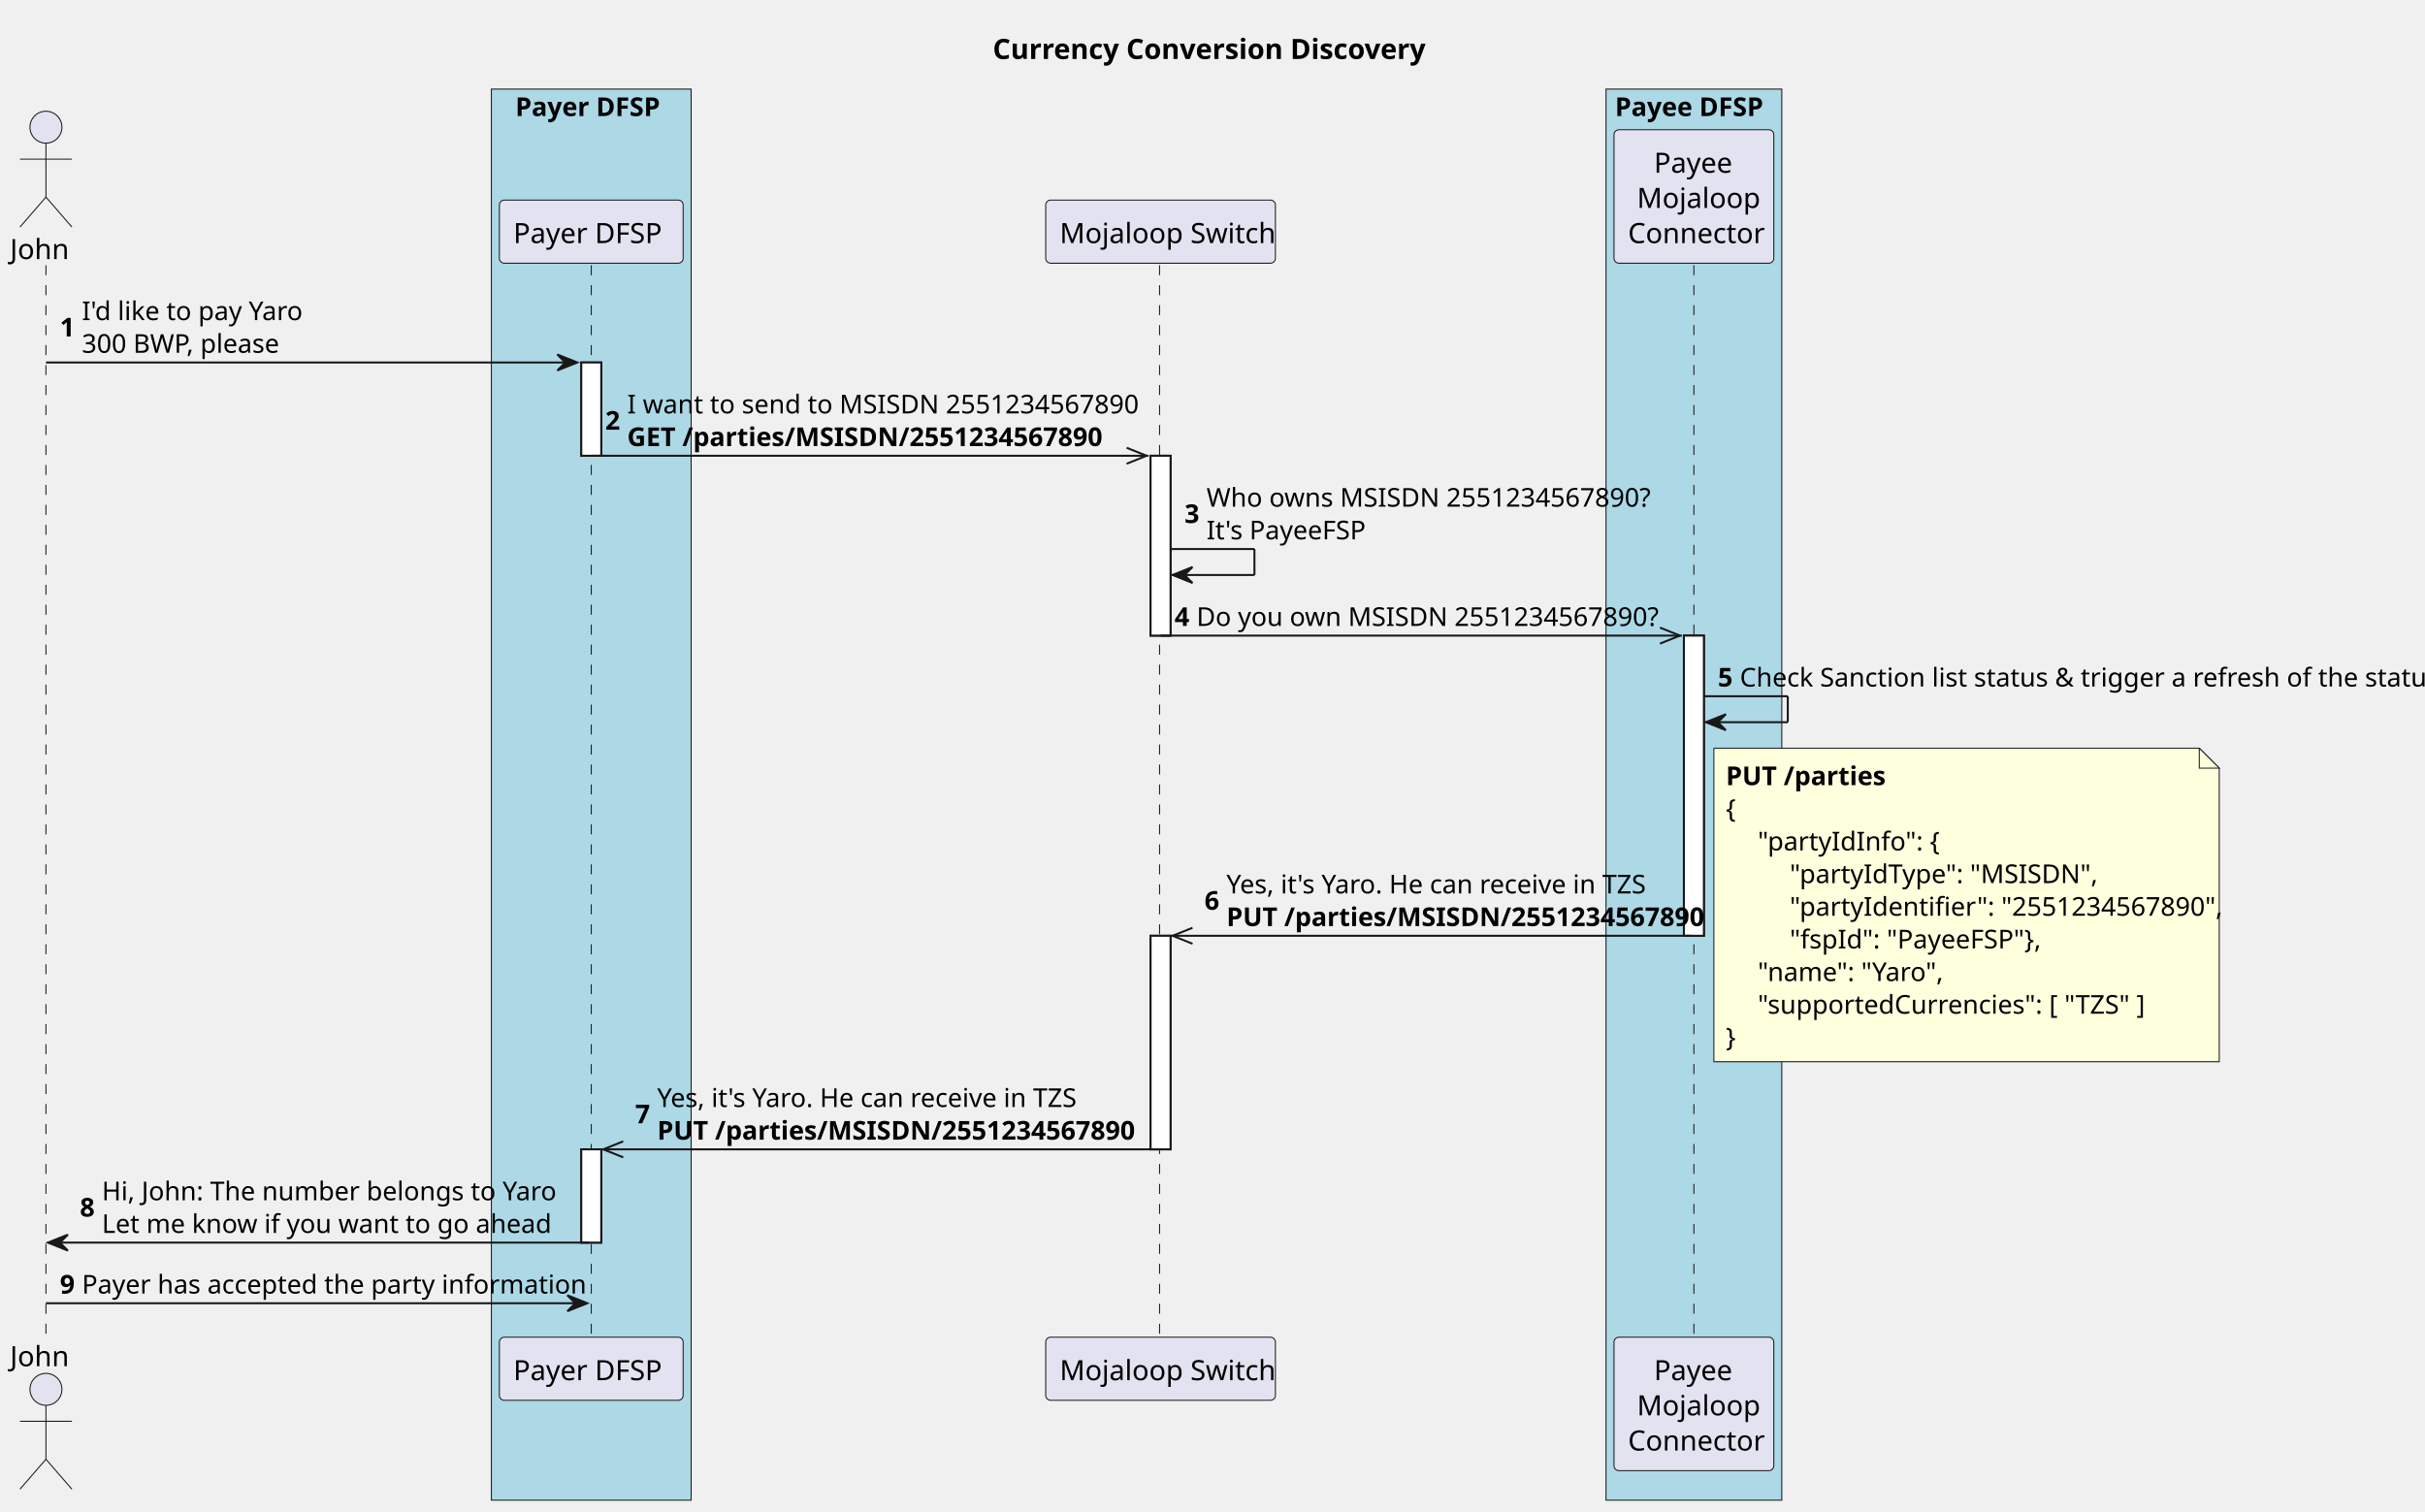
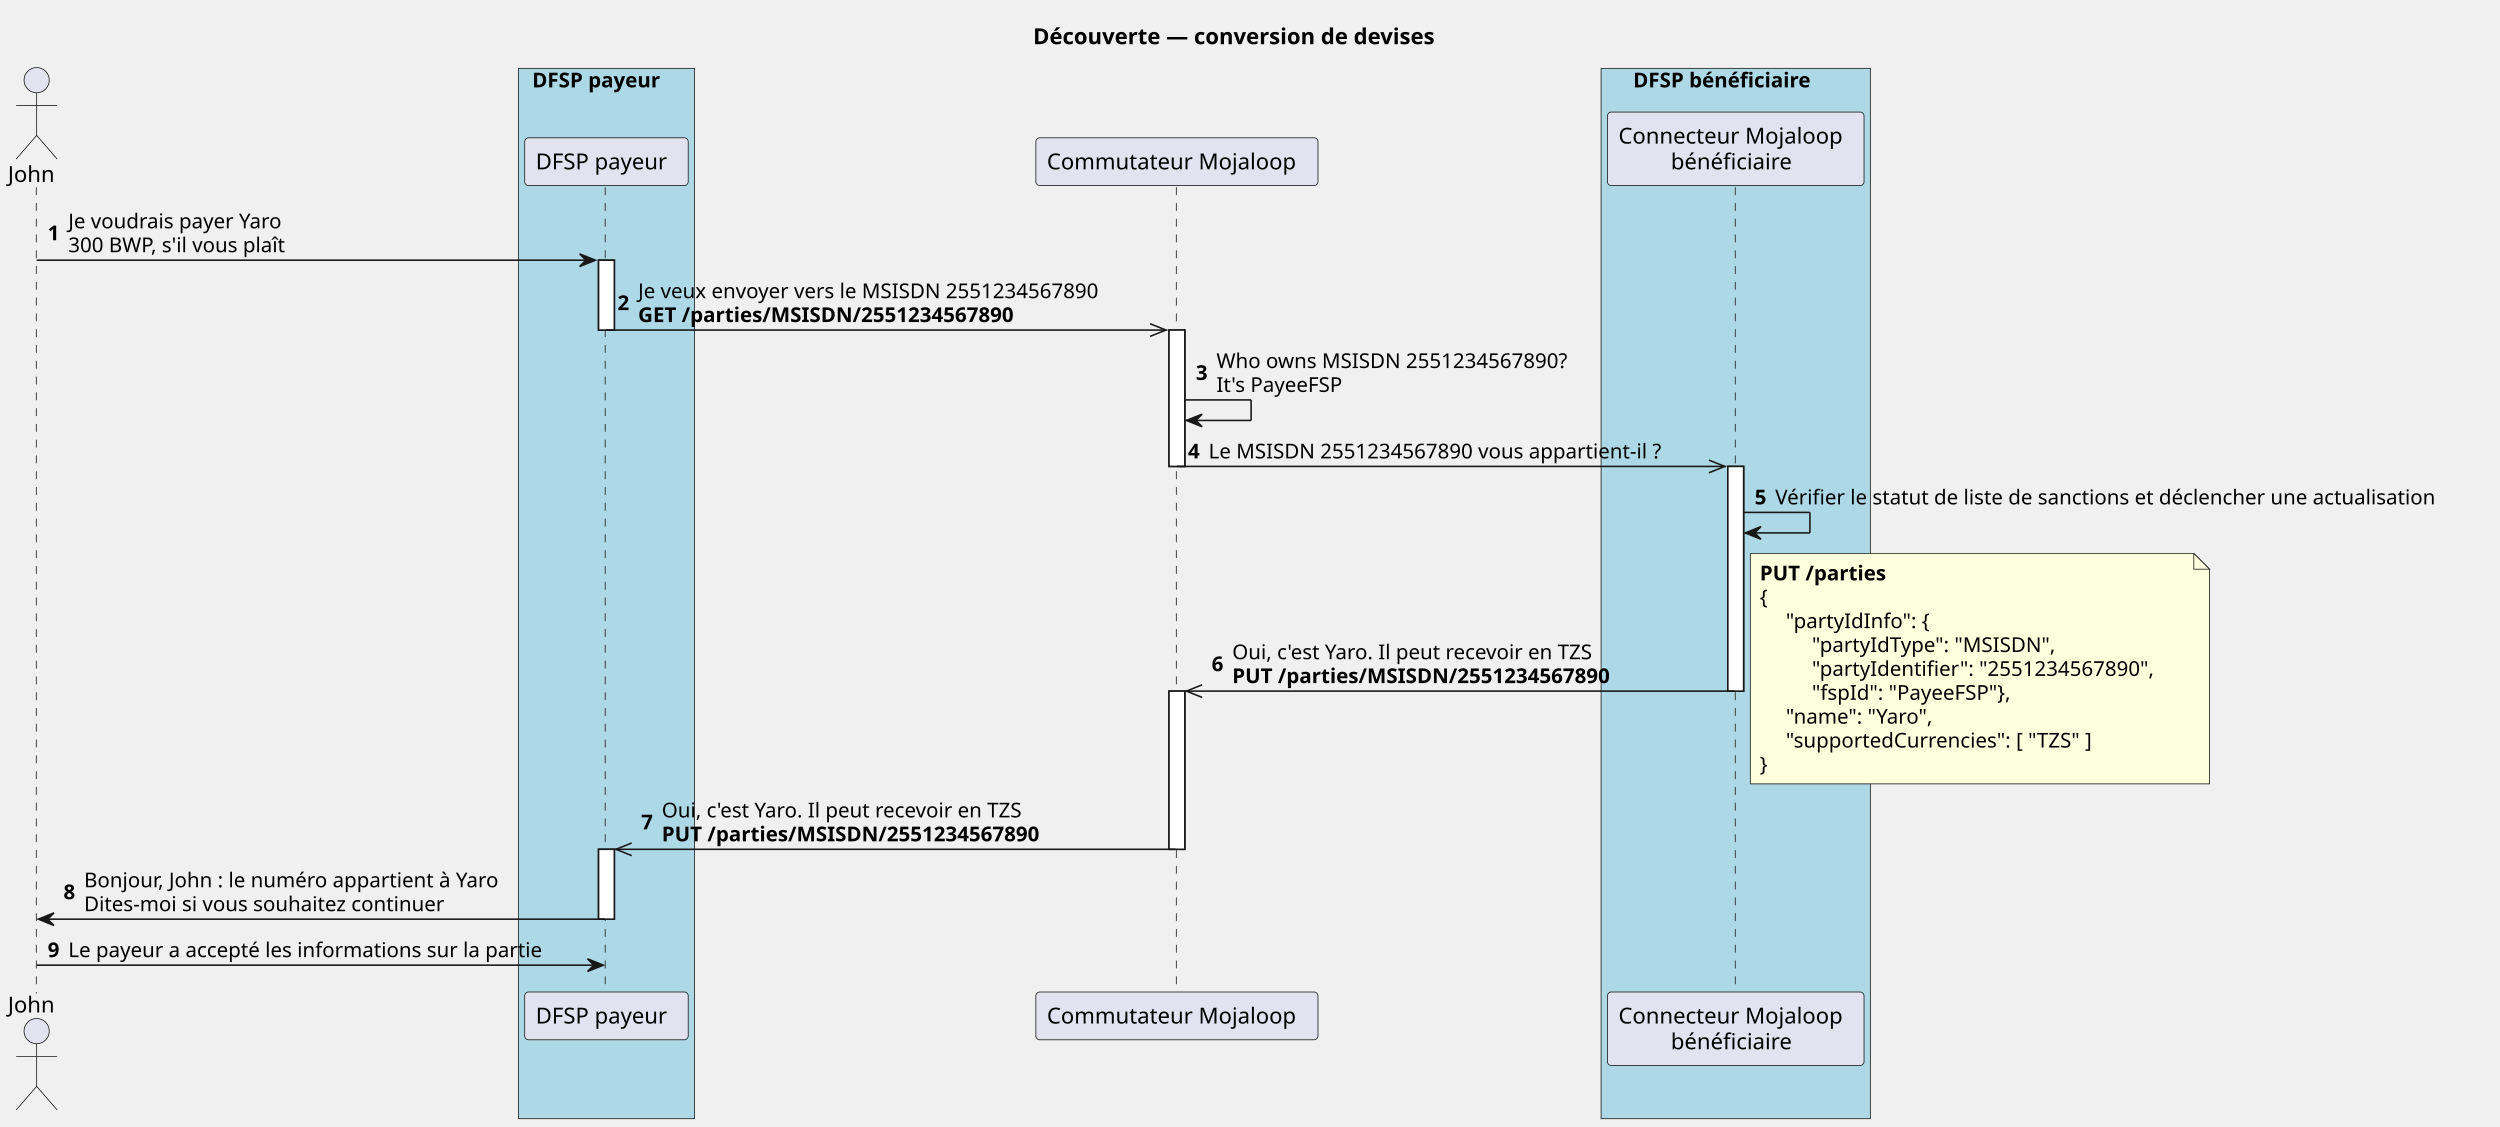
- <svg xmlns="http://www.w3.org/2000/svg" contentStyleType="text/css" height="757px" preserveAspectRatio="none" style="width:1214px;height:757px;background:#FFFFFF;" version="1.1" viewBox="0 0 1214 757" width="1214px" zoomAndPan="magnify">
+ <svg xmlns="http://www.w3.org/2000/svg" contentStyleType="text/css" height="714px" preserveAspectRatio="none" style="width:1584px;height:714px;background:#FFFFFF;" version="1.1" viewBox="0 0 1584 714" width="1584px" zoomAndPan="magnify">
  <defs />
  <g>
-     <text fill="#000000" font-family="sans-serif" font-size="14" font-weight="bold" lengthAdjust="spacing" textLength="224" x="497" y="29.533">Currency Conversion Discovery</text>
-     <rect fill="#ADD8E6" height="706.523" style="stroke:#181818;stroke-width:0.5;" width="100" x="246" y="44.609" />
-     <text fill="#000000" font-family="sans-serif" font-size="13" font-weight="bold" lengthAdjust="spacing" textLength="76" x="258" y="58.105">Payer DFSP</text>
-     <rect fill="#ADD8E6" height="706.523" style="stroke:#181818;stroke-width:0.5;" width="88" x="804" y="44.609" />
-     <text fill="#000000" font-family="sans-serif" font-size="13" font-weight="bold" lengthAdjust="spacing" textLength="79" x="808.5" y="58.105">Payee DFSP</text>
-     <rect fill="#FFFFFF" height="46.703" style="stroke:#181818;stroke-width:1.0;" width="10" x="291" y="181.492" />
-     <rect fill="#FFFFFF" height="46.703" style="stroke:#181818;stroke-width:1.0;" width="10" x="291" y="575.469" />
-     <rect fill="#FFFFFF" height="90.055" style="stroke:#181818;stroke-width:1.0;" width="10" x="576" y="228.195" />
-     <rect fill="#FFFFFF" height="106.934" style="stroke:#181818;stroke-width:1.0;" width="10" x="576" y="468.535" />
-     <rect fill="#FFFFFF" height="150.285" style="stroke:#181818;stroke-width:1.0;" width="10" x="843" y="318.25" />
-     <line style="stroke:#181818;stroke-width:0.5;stroke-dasharray:5.0,5.0;" x1="23" x2="23" y1="132.789" y2="670.523" />
-     <line style="stroke:#181818;stroke-width:0.5;stroke-dasharray:5.0,5.0;" x1="296" x2="296" y1="132.789" y2="670.523" />
-     <line style="stroke:#181818;stroke-width:0.5;stroke-dasharray:5.0,5.0;" x1="580.5" x2="580.5" y1="132.789" y2="670.523" />
-     <line style="stroke:#181818;stroke-width:0.5;stroke-dasharray:5.0,5.0;" x1="848" x2="848" y1="132.789" y2="670.523" />
-     <text fill="#000000" font-family="sans-serif" font-size="14" lengthAdjust="spacing" textLength="30" x="5" y="129.713">John</text>
-     <ellipse cx="23" cy="63.68" fill="#E2E2F0" rx="8" ry="8" style="stroke:#181818;stroke-width:0.5;" />
-     <path d="M23,71.68 L23,98.68 M10,79.68 L36,79.68 M23,98.68 L10,113.68 M23,98.68 L36,113.68 " fill="none" style="stroke:#181818;stroke-width:0.5;" />
-     <text fill="#000000" font-family="sans-serif" font-size="14" lengthAdjust="spacing" textLength="30" x="5" y="684.057">John</text>
-     <ellipse cx="23" cy="695.633" fill="#E2E2F0" rx="8" ry="8" style="stroke:#181818;stroke-width:0.5;" />
-     <path d="M23,703.633 L23,730.633 M10,711.633 L36,711.633 M23,730.633 L10,745.633 M23,730.633 L36,745.633 " fill="none" style="stroke:#181818;stroke-width:0.5;" />
-     <rect fill="#E2E2F0" height="31.609" rx="2.5" ry="2.5" style="stroke:#181818;stroke-width:0.5;" width="92" x="250" y="100.18" />
-     <text fill="#000000" font-family="sans-serif" font-size="14" lengthAdjust="spacing" textLength="78" x="257" y="121.713">Payer DFSP</text>
-     <rect fill="#E2E2F0" height="31.609" rx="2.5" ry="2.5" style="stroke:#181818;stroke-width:0.5;" width="92" x="250" y="669.523" />
-     <text fill="#000000" font-family="sans-serif" font-size="14" lengthAdjust="spacing" textLength="78" x="257" y="691.057">Payer DFSP</text>
-     <rect fill="#E2E2F0" height="31.609" rx="2.5" ry="2.5" style="stroke:#181818;stroke-width:0.5;" width="115" x="523.5" y="100.18" />
-     <text fill="#000000" font-family="sans-serif" font-size="14" lengthAdjust="spacing" textLength="101" x="530.5" y="121.713">Mojaloop Switch</text>
-     <rect fill="#E2E2F0" height="31.609" rx="2.5" ry="2.5" style="stroke:#181818;stroke-width:0.5;" width="115" x="523.5" y="669.523" />
-     <text fill="#000000" font-family="sans-serif" font-size="14" lengthAdjust="spacing" textLength="101" x="530.5" y="691.057">Mojaloop Switch</text>
-     <rect fill="#E2E2F0" height="66.828" rx="2.5" ry="2.5" style="stroke:#181818;stroke-width:0.5;" width="80" x="808" y="64.961" />
-     <text fill="#000000" font-family="sans-serif" font-size="14" lengthAdjust="spacing" textLength="40" x="828" y="86.494">Payee</text>
-     <text fill="#000000" font-family="sans-serif" font-size="14" lengthAdjust="spacing" textLength="57" x="819.5" y="104.103">Mojaloop</text>
-     <text fill="#000000" font-family="sans-serif" font-size="14" lengthAdjust="spacing" textLength="66" x="815" y="121.713">Connector</text>
-     <rect fill="#E2E2F0" height="66.828" rx="2.5" ry="2.5" style="stroke:#181818;stroke-width:0.5;" width="80" x="808" y="669.523" />
-     <text fill="#000000" font-family="sans-serif" font-size="14" lengthAdjust="spacing" textLength="40" x="828" y="691.057">Payee</text>
-     <text fill="#000000" font-family="sans-serif" font-size="14" lengthAdjust="spacing" textLength="57" x="819.5" y="708.666">Mojaloop</text>
-     <text fill="#000000" font-family="sans-serif" font-size="14" lengthAdjust="spacing" textLength="66" x="815" y="726.275">Connector</text>
-     <rect fill="#FFFFFF" height="46.703" style="stroke:#181818;stroke-width:1.0;" width="10" x="291" y="181.492" />
-     <rect fill="#FFFFFF" height="46.703" style="stroke:#181818;stroke-width:1.0;" width="10" x="291" y="575.469" />
-     <rect fill="#FFFFFF" height="90.055" style="stroke:#181818;stroke-width:1.0;" width="10" x="576" y="228.195" />
-     <rect fill="#FFFFFF" height="106.934" style="stroke:#181818;stroke-width:1.0;" width="10" x="576" y="468.535" />
-     <rect fill="#FFFFFF" height="150.285" style="stroke:#181818;stroke-width:1.0;" width="10" x="843" y="318.25" />
-     <polygon fill="#181818" points="279,177.492,289,181.492,279,185.492,283,181.492" style="stroke:#181818;stroke-width:1.0;" />
-     <line style="stroke:#181818;stroke-width:1.0;" x1="23" x2="285" y1="181.492" y2="181.492" />
-     <text fill="#000000" font-family="sans-serif" font-size="13" font-weight="bold" lengthAdjust="spacing" textLength="7" x="30" y="168.46">1</text>
-     <text fill="#000000" font-family="sans-serif" font-size="13" lengthAdjust="spacing" textLength="107" x="41" y="160.284">I'd like to pay Yaro</text>
-     <text fill="#000000" font-family="sans-serif" font-size="13" lengthAdjust="spacing" textLength="102" x="41" y="176.636">300 BWP, please</text>
-     <line style="stroke:#181818;stroke-width:1.0;" x1="574" x2="564" y1="228.195" y2="224.195" />
-     <line style="stroke:#181818;stroke-width:1.0;" x1="574" x2="564" y1="228.195" y2="232.195" />
-     <line style="stroke:#181818;stroke-width:1.0;" x1="296" x2="575" y1="228.195" y2="228.195" />
-     <text fill="#000000" font-family="sans-serif" font-size="13" font-weight="bold" lengthAdjust="spacing" textLength="7" x="303" y="215.163">2</text>
-     <text fill="#000000" font-family="sans-serif" font-size="13" lengthAdjust="spacing" textLength="245" x="314" y="206.987">I want to send to MSISDN 2551234567890</text>
-     <text fill="#000000" font-family="sans-serif" font-size="13" font-weight="bold" lengthAdjust="spacing" textLength="227" x="314" y="223.339">GET /parties/MSISDN/2551234567890</text>
-     <line style="stroke:#181818;stroke-width:1.0;" x1="586" x2="628" y1="274.898" y2="274.898" />
-     <line style="stroke:#181818;stroke-width:1.0;" x1="628" x2="628" y1="274.898" y2="287.898" />
-     <line style="stroke:#181818;stroke-width:1.0;" x1="587" x2="628" y1="287.898" y2="287.898" />
-     <polygon fill="#181818" points="597,283.898,587,287.898,597,291.898,593,287.898" style="stroke:#181818;stroke-width:1.0;" />
-     <text fill="#000000" font-family="sans-serif" font-size="13" font-weight="bold" lengthAdjust="spacing" textLength="7" x="593" y="261.866">3</text>
-     <text fill="#000000" font-family="sans-serif" font-size="13" lengthAdjust="spacing" textLength="217" x="604" y="253.69">Who owns MSISDN 2551234567890?</text>
-     <text fill="#000000" font-family="sans-serif" font-size="13" lengthAdjust="spacing" textLength="83" x="604" y="270.042">It's PayeeFSP</text>
-     <line style="stroke:#181818;stroke-width:1.0;" x1="841" x2="831" y1="318.25" y2="314.25" />
-     <line style="stroke:#181818;stroke-width:1.0;" x1="841" x2="831" y1="318.25" y2="322.25" />
-     <line style="stroke:#181818;stroke-width:1.0;" x1="581" x2="842" y1="318.25" y2="318.25" />
-     <text fill="#000000" font-family="sans-serif" font-size="13" font-weight="bold" lengthAdjust="spacing" textLength="7" x="588" y="313.394">4</text>
-     <text fill="#000000" font-family="sans-serif" font-size="13" lengthAdjust="spacing" textLength="224" x="599" y="313.394">Do you own MSISDN 2551234567890?</text>
-     <line style="stroke:#181818;stroke-width:1.0;" x1="853" x2="895" y1="348.602" y2="348.602" />
-     <line style="stroke:#181818;stroke-width:1.0;" x1="895" x2="895" y1="348.602" y2="361.602" />
-     <line style="stroke:#181818;stroke-width:1.0;" x1="854" x2="895" y1="361.602" y2="361.602" />
-     <polygon fill="#181818" points="864,357.602,854,361.602,864,365.602,860,361.602" style="stroke:#181818;stroke-width:1.0;" />
-     <text fill="#000000" font-family="sans-serif" font-size="13" font-weight="bold" lengthAdjust="spacing" textLength="7" x="860" y="343.745">5</text>
-     <text fill="#000000" font-family="sans-serif" font-size="13" lengthAdjust="spacing" textLength="336" x="871" y="343.745">Check Sanction list status &amp; trigger a refresh of the status</text>
-     <line style="stroke:#181818;stroke-width:1.0;" x1="587" x2="597" y1="468.535" y2="464.535" />
-     <line style="stroke:#181818;stroke-width:1.0;" x1="587" x2="597" y1="468.535" y2="472.535" />
-     <line style="stroke:#181818;stroke-width:1.0;" x1="586" x2="847" y1="468.535" y2="468.535" />
-     <text fill="#000000" font-family="sans-serif" font-size="13" font-weight="bold" lengthAdjust="spacing" textLength="7" x="603" y="455.503">6</text>
-     <text fill="#000000" font-family="sans-serif" font-size="13" lengthAdjust="spacing" textLength="212" x="614" y="447.327">Yes, it's Yaro. He can receive in TZS</text>
-     <text fill="#000000" font-family="sans-serif" font-size="13" font-weight="bold" lengthAdjust="spacing" textLength="227" x="614" y="463.679">PUT /parties/MSISDN/2551234567890</text>
-     <path d="M858,374.602 L858,531.602 L1111,531.602 L1111,384.602 L1101,374.602 L858,374.602 " fill="#FEFFDD" style="stroke:#181818;stroke-width:0.5;" />
-     <path d="M1101,374.602 L1101,384.602 L1111,384.602 L1101,374.602 " fill="#FEFFDD" style="stroke:#181818;stroke-width:0.5;" />
-     <text fill="#000000" font-family="sans-serif" font-size="13" font-weight="bold" lengthAdjust="spacing" textLength="77" x="864" y="393.097">PUT /parties</text>
-     <text fill="#000000" font-family="sans-serif" font-size="13" lengthAdjust="spacing" textLength="4" x="864" y="409.448">{</text>
-     <text fill="#000000" font-family="sans-serif" font-size="13" lengthAdjust="spacing" textLength="81" x="880" y="425.8">"partyIdInfo": {</text>
-     <text fill="#000000" font-family="sans-serif" font-size="13" lengthAdjust="spacing" textLength="149" x="896" y="442.151">"partyIdType": "MSISDN",</text>
-     <text fill="#000000" font-family="sans-serif" font-size="13" lengthAdjust="spacing" textLength="200" x="896" y="458.503">"partyIdentifier": "2551234567890",</text>
-     <text fill="#000000" font-family="sans-serif" font-size="13" lengthAdjust="spacing" textLength="126" x="896" y="474.854">"fspId": "PayeeFSP"},</text>
-     <text fill="#000000" font-family="sans-serif" font-size="13" lengthAdjust="spacing" textLength="91" x="880" y="491.206">"name": "Yaro",</text>
-     <text fill="#000000" font-family="sans-serif" font-size="13" lengthAdjust="spacing" textLength="186" x="880" y="507.558">"supportedCurrencies": [ "TZS" ]</text>
-     <text fill="#000000" font-family="sans-serif" font-size="13" lengthAdjust="spacing" textLength="4" x="864" y="523.909">}</text>
-     <line style="stroke:#181818;stroke-width:1.0;" x1="302" x2="312" y1="575.469" y2="571.469" />
-     <line style="stroke:#181818;stroke-width:1.0;" x1="302" x2="312" y1="575.469" y2="579.469" />
-     <line style="stroke:#181818;stroke-width:1.0;" x1="301" x2="580" y1="575.469" y2="575.469" />
-     <text fill="#000000" font-family="sans-serif" font-size="13" font-weight="bold" lengthAdjust="spacing" textLength="7" x="318" y="562.437">7</text>
-     <text fill="#000000" font-family="sans-serif" font-size="13" lengthAdjust="spacing" textLength="212" x="329" y="554.261">Yes, it's Yaro. He can receive in TZS</text>
-     <text fill="#000000" font-family="sans-serif" font-size="13" font-weight="bold" lengthAdjust="spacing" textLength="227" x="329" y="570.612">PUT /parties/MSISDN/2551234567890</text>
-     <polygon fill="#181818" points="34,618.172,24,622.172,34,626.172,30,622.172" style="stroke:#181818;stroke-width:1.0;" />
-     <line style="stroke:#181818;stroke-width:1.0;" x1="28" x2="295" y1="622.172" y2="622.172" />
-     <text fill="#000000" font-family="sans-serif" font-size="13" font-weight="bold" lengthAdjust="spacing" textLength="7" x="40" y="609.14">8</text>
-     <text fill="#000000" font-family="sans-serif" font-size="13" lengthAdjust="spacing" textLength="218" x="51" y="600.964">Hi, John: The number belongs to Yaro</text>
-     <text fill="#000000" font-family="sans-serif" font-size="13" lengthAdjust="spacing" textLength="212" x="51" y="617.315">Let me know if you want to go ahead</text>
-     <polygon fill="#181818" points="284,648.523,294,652.523,284,656.523,288,652.523" style="stroke:#181818;stroke-width:1.0;" />
-     <line style="stroke:#181818;stroke-width:1.0;" x1="23" x2="290" y1="652.523" y2="652.523" />
-     <text fill="#000000" font-family="sans-serif" font-size="13" font-weight="bold" lengthAdjust="spacing" textLength="7" x="30" y="647.667">9</text>
-     <text fill="#000000" font-family="sans-serif" font-size="13" lengthAdjust="spacing" textLength="238" x="41" y="647.667">Payer has accepted the party information</text>
+     <text fill="#000000" font-family="sans-serif" font-size="14" font-weight="bold" lengthAdjust="spacing" textLength="289.454" x="654.575" y="27.995">Découverte — conversion de devises</text>
+     <rect fill="#ADD8E6" height="665.516" style="stroke:#181818;stroke-width:0.5;" width="111.606" x="328.447" y="43.297" />
+     <text fill="#000000" font-family="sans-serif" font-size="13" font-weight="bold" lengthAdjust="spacing" textLength="94.123" x="337.188" y="55.364">DFSP payeur</text>
+     <rect fill="#ADD8E6" height="665.516" style="stroke:#181818;stroke-width:0.5;" width="170.6" x="1014.455" y="43.297" />
+     <text fill="#000000" font-family="sans-serif" font-size="13" font-weight="bold" lengthAdjust="spacing" textLength="130.013" x="1034.748" y="55.364">DFSP bénéficiaire</text>
+     <rect fill="#FFFFFF" height="44.266" style="stroke:#181818;stroke-width:1.0;" width="10" x="379.25" y="164.859" />
+     <rect fill="#FFFFFF" height="44.266" style="stroke:#181818;stroke-width:1.0;" width="10" x="379.25" y="538.117" />
+     <rect fill="#FFFFFF" height="86.398" style="stroke:#181818;stroke-width:1.0;" width="10" x="740.697" y="209.125" />
+     <rect fill="#FFFFFF" height="100.231" style="stroke:#181818;stroke-width:1.0;" width="10" x="740.697" y="437.887" />
+     <rect fill="#FFFFFF" height="142.363" style="stroke:#181818;stroke-width:1.0;" width="10" x="1094.755" y="295.523" />
+     <line style="stroke:#181818;stroke-width:0.5;stroke-dasharray:5.0,5.0;" x1="23" x2="23" y1="118.594" y2="629.516" />
+     <line style="stroke:#181818;stroke-width:0.5;stroke-dasharray:5.0,5.0;" x1="383.447" x2="383.447" y1="118.594" y2="629.516" />
+     <line style="stroke:#181818;stroke-width:0.5;stroke-dasharray:5.0,5.0;" x1="745.317" x2="745.317" y1="118.594" y2="629.516" />
+     <line style="stroke:#181818;stroke-width:0.5;stroke-dasharray:5.0,5.0;" x1="1099.455" x2="1099.455" y1="118.594" y2="629.516" />
+     <text fill="#000000" font-family="sans-serif" font-size="14" lengthAdjust="spacing" textLength="30.44" x="5" y="115.292">John</text>
+     <ellipse cx="23.22" cy="50.797" fill="#E2E2F0" rx="8" ry="8" style="stroke:#181818;stroke-width:0.5;" />
+     <path d="M23.22,58.797 L23.22,85.797 M10.22,66.797 L36.22,66.797 M23.22,85.797 L10.22,100.797 M23.22,85.797 L36.22,100.797 " fill="none" style="stroke:#181818;stroke-width:0.5;" />
+     <text fill="#000000" font-family="sans-serif" font-size="14" lengthAdjust="spacing" textLength="30.44" x="5" y="641.511">John</text>
+     <ellipse cx="23.22" cy="653.312" fill="#E2E2F0" rx="8" ry="8" style="stroke:#181818;stroke-width:0.5;" />
+     <path d="M23.22,661.312 L23.22,688.312 M10.22,669.312 L36.22,669.312 M23.22,688.312 L10.22,703.312 M23.22,688.312 L36.22,703.312 " fill="none" style="stroke:#181818;stroke-width:0.5;" />
+     <rect fill="#E2E2F0" height="30.297" rx="2.5" ry="2.5" style="stroke:#181818;stroke-width:0.5;" width="103.606" x="332.447" y="87.297" />
+     <text fill="#000000" font-family="sans-serif" font-size="14" lengthAdjust="spacing" textLength="89.606" x="339.447" y="107.292">DFSP payeur</text>
+     <rect fill="#E2E2F0" height="30.297" rx="2.5" ry="2.5" style="stroke:#181818;stroke-width:0.5;" width="103.606" x="332.447" y="628.516" />
+     <text fill="#000000" font-family="sans-serif" font-size="14" lengthAdjust="spacing" textLength="89.606" x="339.447" y="648.511">DFSP payeur</text>
+     <rect fill="#E2E2F0" height="30.297" rx="2.5" ry="2.5" style="stroke:#181818;stroke-width:0.5;" width="178.76" x="656.317" y="87.297" />
+     <text fill="#000000" font-family="sans-serif" font-size="14" lengthAdjust="spacing" textLength="164.76" x="663.317" y="107.292">Commutateur Mojaloop</text>
+     <rect fill="#E2E2F0" height="30.297" rx="2.5" ry="2.5" style="stroke:#181818;stroke-width:0.5;" width="178.76" x="656.317" y="628.516" />
+     <text fill="#000000" font-family="sans-serif" font-size="14" lengthAdjust="spacing" textLength="164.76" x="663.317" y="648.511">Commutateur Mojaloop</text>
+     <rect fill="#E2E2F0" height="46.594" rx="2.5" ry="2.5" style="stroke:#181818;stroke-width:0.5;" width="162.6" x="1018.455" y="71" />
+     <text fill="#000000" font-family="sans-serif" font-size="14" lengthAdjust="spacing" textLength="148.6" x="1025.455" y="90.995">Connecteur Mojaloop</text>
+     <text fill="#000000" font-family="sans-serif" font-size="14" lengthAdjust="spacing" textLength="82.23" x="1058.64" y="107.292">bénéficiaire</text>
+     <rect fill="#E2E2F0" height="46.594" rx="2.5" ry="2.5" style="stroke:#181818;stroke-width:0.5;" width="162.6" x="1018.455" y="628.516" />
+     <text fill="#000000" font-family="sans-serif" font-size="14" lengthAdjust="spacing" textLength="148.6" x="1025.455" y="648.511">Connecteur Mojaloop</text>
+     <text fill="#000000" font-family="sans-serif" font-size="14" lengthAdjust="spacing" textLength="82.23" x="1058.64" y="664.808">bénéficiaire</text>
+     <rect fill="#FFFFFF" height="44.266" style="stroke:#181818;stroke-width:1.0;" width="10" x="379.25" y="164.859" />
+     <rect fill="#FFFFFF" height="44.266" style="stroke:#181818;stroke-width:1.0;" width="10" x="379.25" y="538.117" />
+     <rect fill="#FFFFFF" height="86.398" style="stroke:#181818;stroke-width:1.0;" width="10" x="740.697" y="209.125" />
+     <rect fill="#FFFFFF" height="100.231" style="stroke:#181818;stroke-width:1.0;" width="10" x="740.697" y="437.887" />
+     <rect fill="#FFFFFF" height="142.363" style="stroke:#181818;stroke-width:1.0;" width="10" x="1094.755" y="295.523" />
+     <polygon fill="#181818" points="367.25,160.859,377.25,164.859,367.25,168.859,371.25,164.859" style="stroke:#181818;stroke-width:1.0;" />
+     <line style="stroke:#181818;stroke-width:1.0;" x1="23.22" x2="373.25" y1="164.859" y2="164.859" />
+     <text fill="#000000" font-family="sans-serif" font-size="13" font-weight="bold" lengthAdjust="spacing" textLength="9.045" x="30.22" y="152.227">1</text>
+     <text fill="#000000" font-family="sans-serif" font-size="13" lengthAdjust="spacing" textLength="146.523" x="43.266" y="144.661">Je voudrais payer Yaro</text>
+     <text fill="#000000" font-family="sans-serif" font-size="13" lengthAdjust="spacing" textLength="151.855" x="43.266" y="159.793">300 BWP, s'il vous plaît</text>
+     <line style="stroke:#181818;stroke-width:1.0;" x1="738.697" x2="728.697" y1="209.125" y2="205.125" />
+     <line style="stroke:#181818;stroke-width:1.0;" x1="738.697" x2="728.697" y1="209.125" y2="213.125" />
+     <line style="stroke:#181818;stroke-width:1.0;" x1="384.25" x2="739.697" y1="209.125" y2="209.125" />
+     <text fill="#000000" font-family="sans-serif" font-size="13" font-weight="bold" lengthAdjust="spacing" textLength="9.045" x="391.25" y="196.493">2</text>
+     <text fill="#000000" font-family="sans-serif" font-size="13" lengthAdjust="spacing" textLength="319.401" x="404.295" y="188.926">Je veux envoyer vers le MSISDN 2551234567890</text>
+     <text fill="#000000" font-family="sans-serif" font-size="13" font-weight="bold" lengthAdjust="spacing" textLength="274.663" x="404.295" y="204.059">GET /parties/MSISDN/2551234567890</text>
+     <line style="stroke:#181818;stroke-width:1.0;" x1="750.697" x2="792.697" y1="253.391" y2="253.391" />
+     <line style="stroke:#181818;stroke-width:1.0;" x1="792.697" x2="792.697" y1="253.391" y2="266.391" />
+     <line style="stroke:#181818;stroke-width:1.0;" x1="751.697" x2="792.697" y1="266.391" y2="266.391" />
+     <polygon fill="#181818" points="761.697,262.391,751.697,266.391,761.697,270.391,757.697,266.391" style="stroke:#181818;stroke-width:1.0;" />
+     <text fill="#000000" font-family="sans-serif" font-size="13" font-weight="bold" lengthAdjust="spacing" textLength="9.045" x="757.697" y="240.758">3</text>
+     <text fill="#000000" font-family="sans-serif" font-size="13" lengthAdjust="spacing" textLength="240.754" x="770.742" y="233.192">Who owns MSISDN 2551234567890?</text>
+     <text fill="#000000" font-family="sans-serif" font-size="13" lengthAdjust="spacing" textLength="86.474" x="770.742" y="248.325">It's PayeeFSP</text>
+     <line style="stroke:#181818;stroke-width:1.0;" x1="1092.755" x2="1082.755" y1="295.523" y2="291.523" />
+     <line style="stroke:#181818;stroke-width:1.0;" x1="1092.755" x2="1082.755" y1="295.523" y2="299.523" />
+     <line style="stroke:#181818;stroke-width:1.0;" x1="745.697" x2="1093.755" y1="295.523" y2="295.523" />
+     <text fill="#000000" font-family="sans-serif" font-size="13" font-weight="bold" lengthAdjust="spacing" textLength="9.045" x="752.697" y="290.457">4</text>
+     <text fill="#000000" font-family="sans-serif" font-size="13" lengthAdjust="spacing" textLength="312.013" x="765.742" y="290.457">Le MSISDN 2551234567890 vous appartient-il ?</text>
+     <line style="stroke:#181818;stroke-width:1.0;" x1="1104.755" x2="1146.755" y1="324.656" y2="324.656" />
+     <line style="stroke:#181818;stroke-width:1.0;" x1="1146.755" x2="1146.755" y1="324.656" y2="337.656" />
+     <line style="stroke:#181818;stroke-width:1.0;" x1="1105.755" x2="1146.755" y1="337.656" y2="337.656" />
+     <polygon fill="#181818" points="1115.755,333.656,1105.755,337.656,1115.755,341.656,1111.755,337.656" style="stroke:#181818;stroke-width:1.0;" />
+     <text fill="#000000" font-family="sans-serif" font-size="13" font-weight="bold" lengthAdjust="spacing" textLength="9.045" x="1111.755" y="319.59">5</text>
+     <text fill="#000000" font-family="sans-serif" font-size="13" lengthAdjust="spacing" textLength="452.804" x="1124.8" y="319.59">Vérifier le statut de liste de sanctions et déclencher une actualisation</text>
+     <line style="stroke:#181818;stroke-width:1.0;" x1="751.697" x2="761.697" y1="437.887" y2="433.887" />
+     <line style="stroke:#181818;stroke-width:1.0;" x1="751.697" x2="761.697" y1="437.887" y2="441.887" />
+     <line style="stroke:#181818;stroke-width:1.0;" x1="750.697" x2="1098.755" y1="437.887" y2="437.887" />
+     <text fill="#000000" font-family="sans-serif" font-size="13" font-weight="bold" lengthAdjust="spacing" textLength="9.045" x="767.697" y="425.254">6</text>
+     <text fill="#000000" font-family="sans-serif" font-size="13" lengthAdjust="spacing" textLength="250.529" x="780.742" y="417.688">Oui, c'est Yaro. Il peut recevoir en TZS</text>
+     <text fill="#000000" font-family="sans-serif" font-size="13" font-weight="bold" lengthAdjust="spacing" textLength="275.196" x="780.742" y="432.821">PUT /parties/MSISDN/2551234567890</text>
+     <path d="M1109,350.656 L1109,496.656 L1400,496.656 L1400,360.656 L1390,350.656 L1109,350.656 " fill="#FEFFDD" style="stroke:#181818;stroke-width:0.5;" />
+     <path d="M1390,350.656 L1390,360.656 L1400,360.656 L1390,350.656 " fill="#FEFFDD" style="stroke:#181818;stroke-width:0.5;" />
+     <text fill="#000000" font-family="sans-serif" font-size="13" font-weight="bold" lengthAdjust="spacing" textLength="89.94" x="1115" y="367.723">PUT /parties</text>
+     <text fill="#000000" font-family="sans-serif" font-size="13" lengthAdjust="spacing" textLength="8.271" x="1115" y="382.856">{</text>
+     <text fill="#000000" font-family="sans-serif" font-size="13" lengthAdjust="spacing" textLength="99.785" x="1131.529" y="397.989">"partyIdInfo": {</text>
+     <text fill="#000000" font-family="sans-serif" font-size="13" lengthAdjust="spacing" textLength="166.175" x="1148.059" y="413.122">"partyIdType": "MSISDN",</text>
+     <text fill="#000000" font-family="sans-serif" font-size="13" lengthAdjust="spacing" textLength="237.002" x="1148.059" y="428.254">"partyIdentifier": "2551234567890",</text>
+     <text fill="#000000" font-family="sans-serif" font-size="13" lengthAdjust="spacing" textLength="139.585" x="1148.059" y="443.387">"fspId": "PayeeFSP"},</text>
+     <text fill="#000000" font-family="sans-serif" font-size="13" lengthAdjust="spacing" textLength="102.635" x="1131.529" y="458.52">"name": "Yaro",</text>
+     <text fill="#000000" font-family="sans-serif" font-size="13" lengthAdjust="spacing" textLength="211.872" x="1131.529" y="473.653">"supportedCurrencies": [ "TZS" ]</text>
+     <text fill="#000000" font-family="sans-serif" font-size="13" lengthAdjust="spacing" textLength="8.271" x="1115" y="488.786">}</text>
+     <line style="stroke:#181818;stroke-width:1.0;" x1="390.25" x2="400.25" y1="538.117" y2="534.117" />
+     <line style="stroke:#181818;stroke-width:1.0;" x1="390.25" x2="400.25" y1="538.117" y2="542.117" />
+     <line style="stroke:#181818;stroke-width:1.0;" x1="389.25" x2="744.697" y1="538.117" y2="538.117" />
+     <text fill="#000000" font-family="sans-serif" font-size="13" font-weight="bold" lengthAdjust="spacing" textLength="9.045" x="406.25" y="525.485">7</text>
+     <text fill="#000000" font-family="sans-serif" font-size="13" lengthAdjust="spacing" textLength="250.529" x="419.295" y="517.918">Oui, c'est Yaro. Il peut recevoir en TZS</text>
+     <text fill="#000000" font-family="sans-serif" font-size="13" font-weight="bold" lengthAdjust="spacing" textLength="275.196" x="419.295" y="533.051">PUT /parties/MSISDN/2551234567890</text>
+     <polygon fill="#181818" points="34.22,578.383,24.22,582.383,34.22,586.383,30.22,582.383" style="stroke:#181818;stroke-width:1.0;" />
+     <line style="stroke:#181818;stroke-width:1.0;" x1="28.22" x2="383.25" y1="582.383" y2="582.383" />
+     <text fill="#000000" font-family="sans-serif" font-size="13" font-weight="bold" lengthAdjust="spacing" textLength="9.045" x="40.22" y="569.75">8</text>
+     <text fill="#000000" font-family="sans-serif" font-size="13" lengthAdjust="spacing" textLength="283.01" x="53.266" y="562.184">Bonjour, John : le numéro appartient à Yaro</text>
+     <text fill="#000000" font-family="sans-serif" font-size="13" lengthAdjust="spacing" textLength="244.556" x="53.266" y="577.317">Dites-moi si vous souhaitez continuer</text>
+     <polygon fill="#181818" points="372.25,607.516,382.25,611.516,372.25,615.516,376.25,611.516" style="stroke:#181818;stroke-width:1.0;" />
+     <line style="stroke:#181818;stroke-width:1.0;" x1="23.22" x2="378.25" y1="611.516" y2="611.516" />
+     <text fill="#000000" font-family="sans-serif" font-size="13" font-weight="bold" lengthAdjust="spacing" textLength="9.045" x="30.22" y="606.45">9</text>
+     <text fill="#000000" font-family="sans-serif" font-size="13" lengthAdjust="spacing" textLength="323.984" x="43.266" y="606.45">Le payeur a accepté les informations sur la partie</text>
  </g>
</svg>
